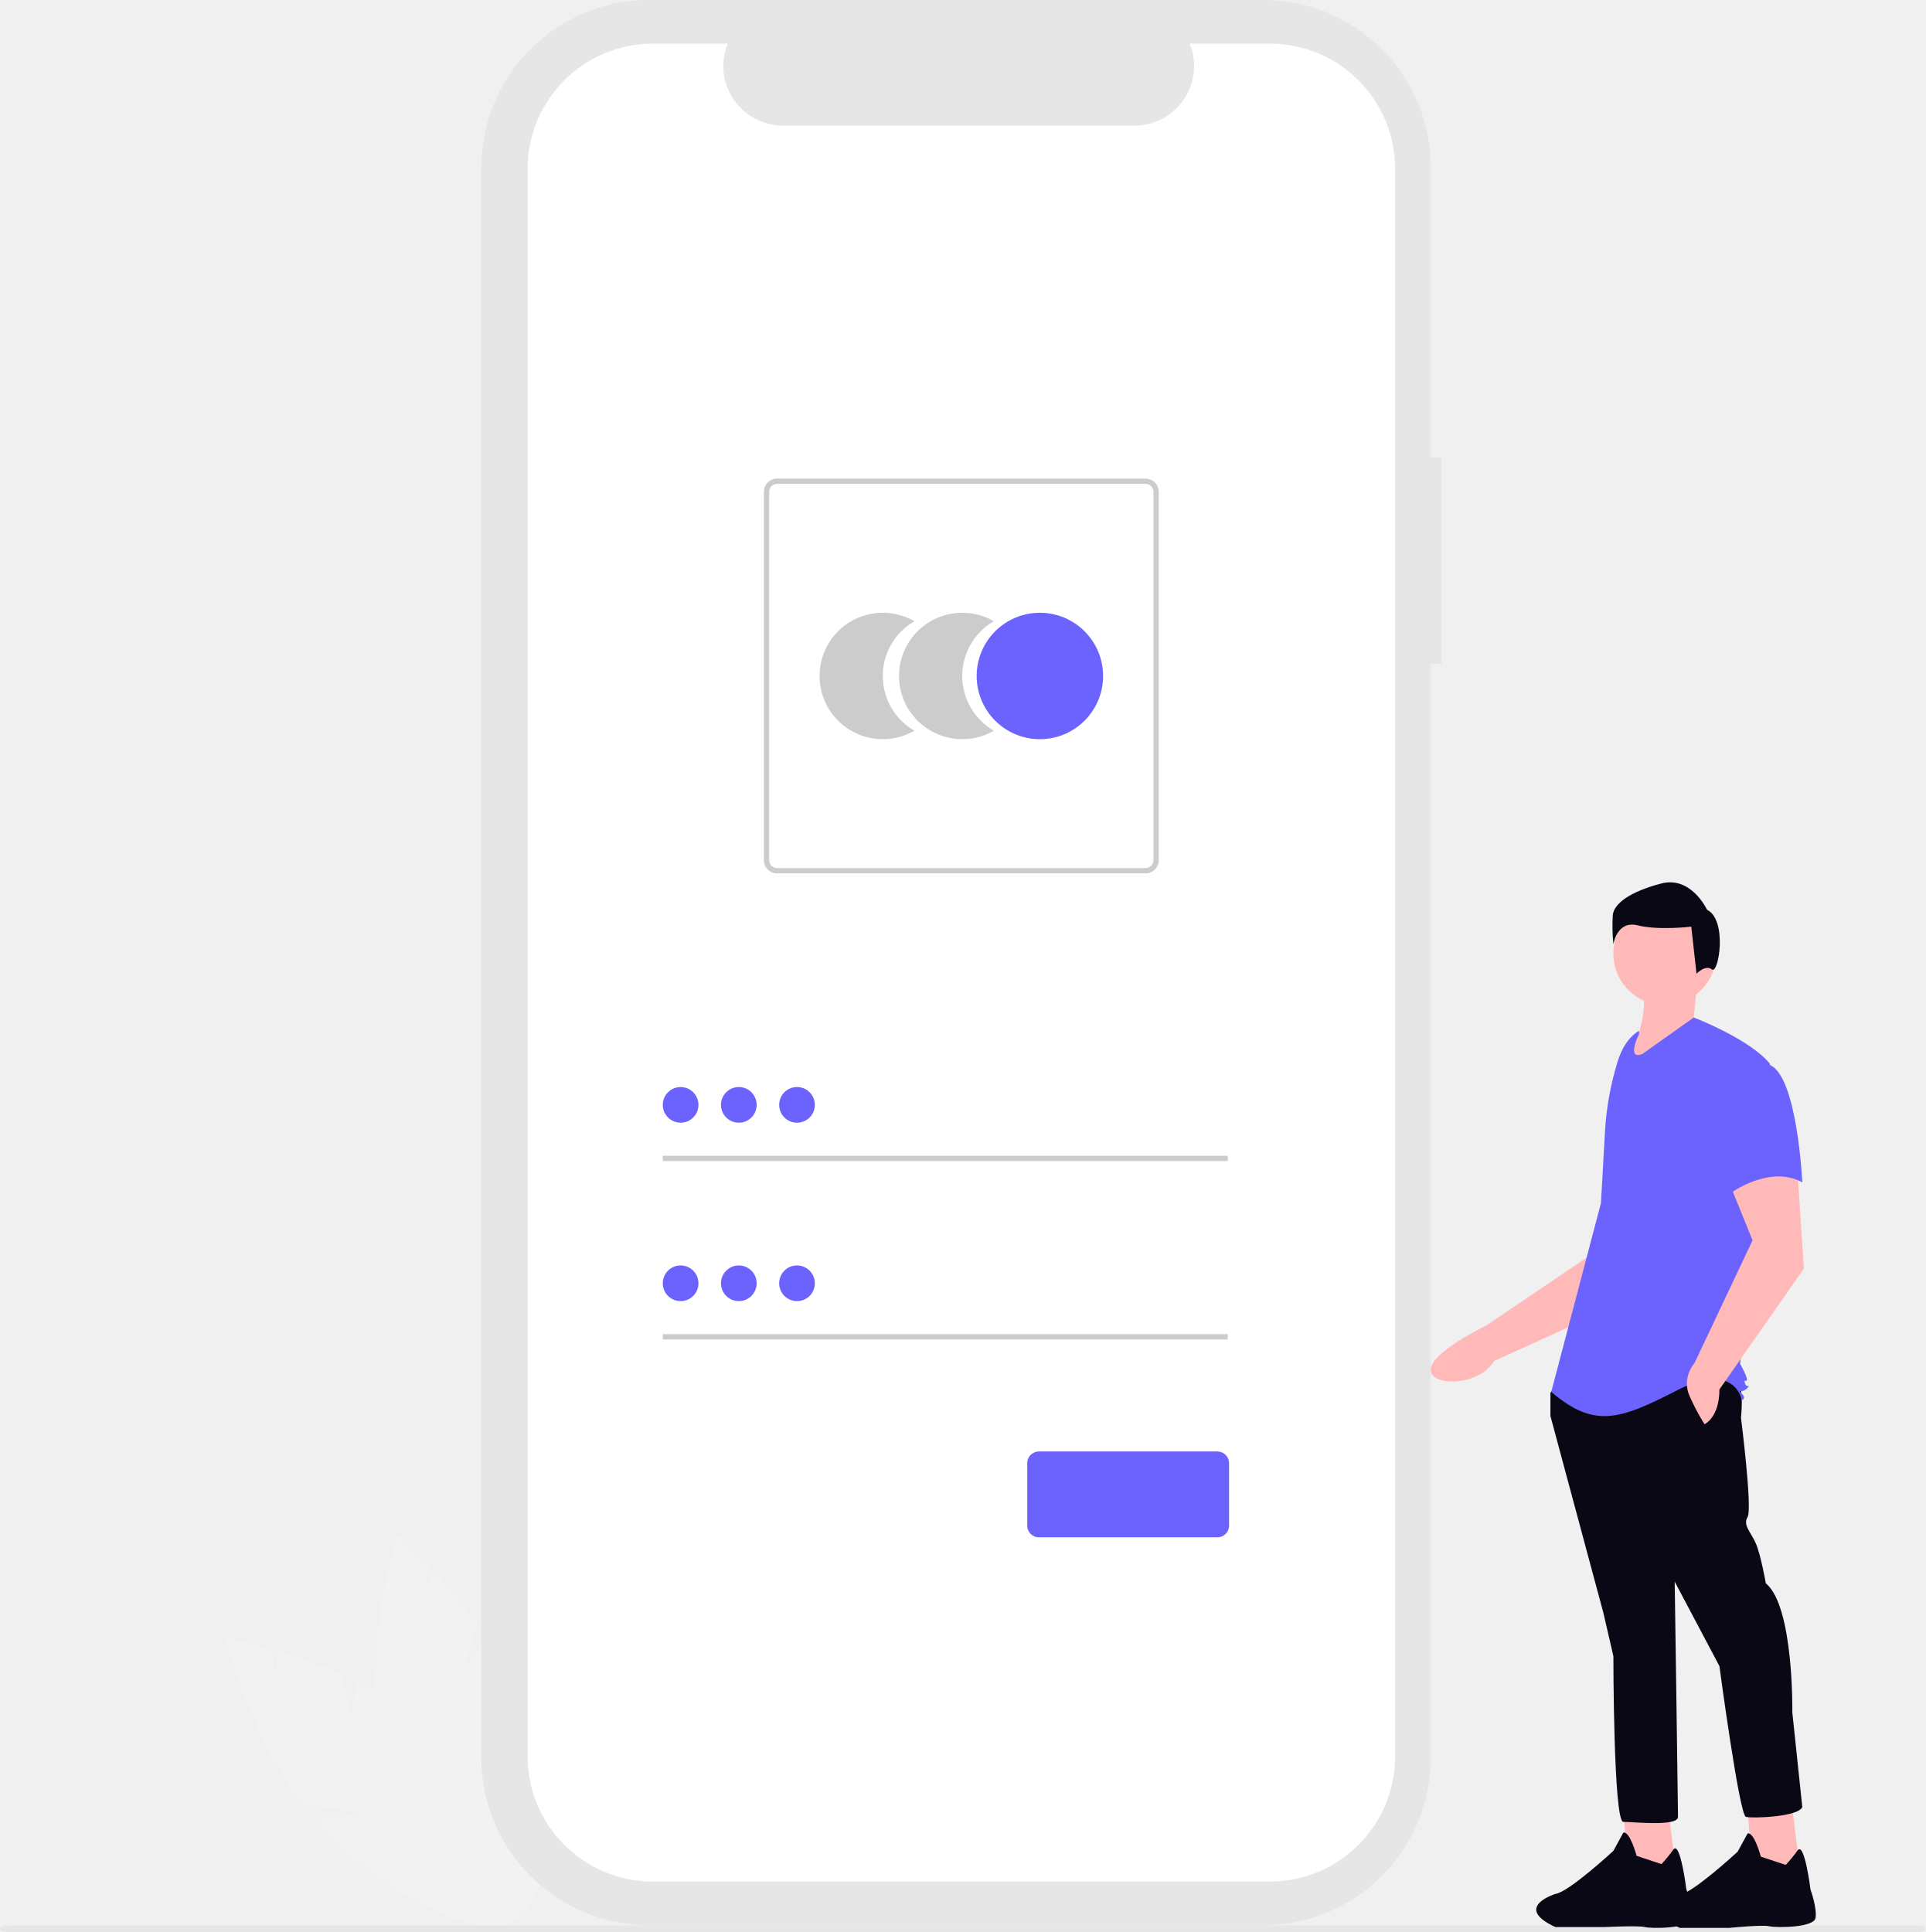
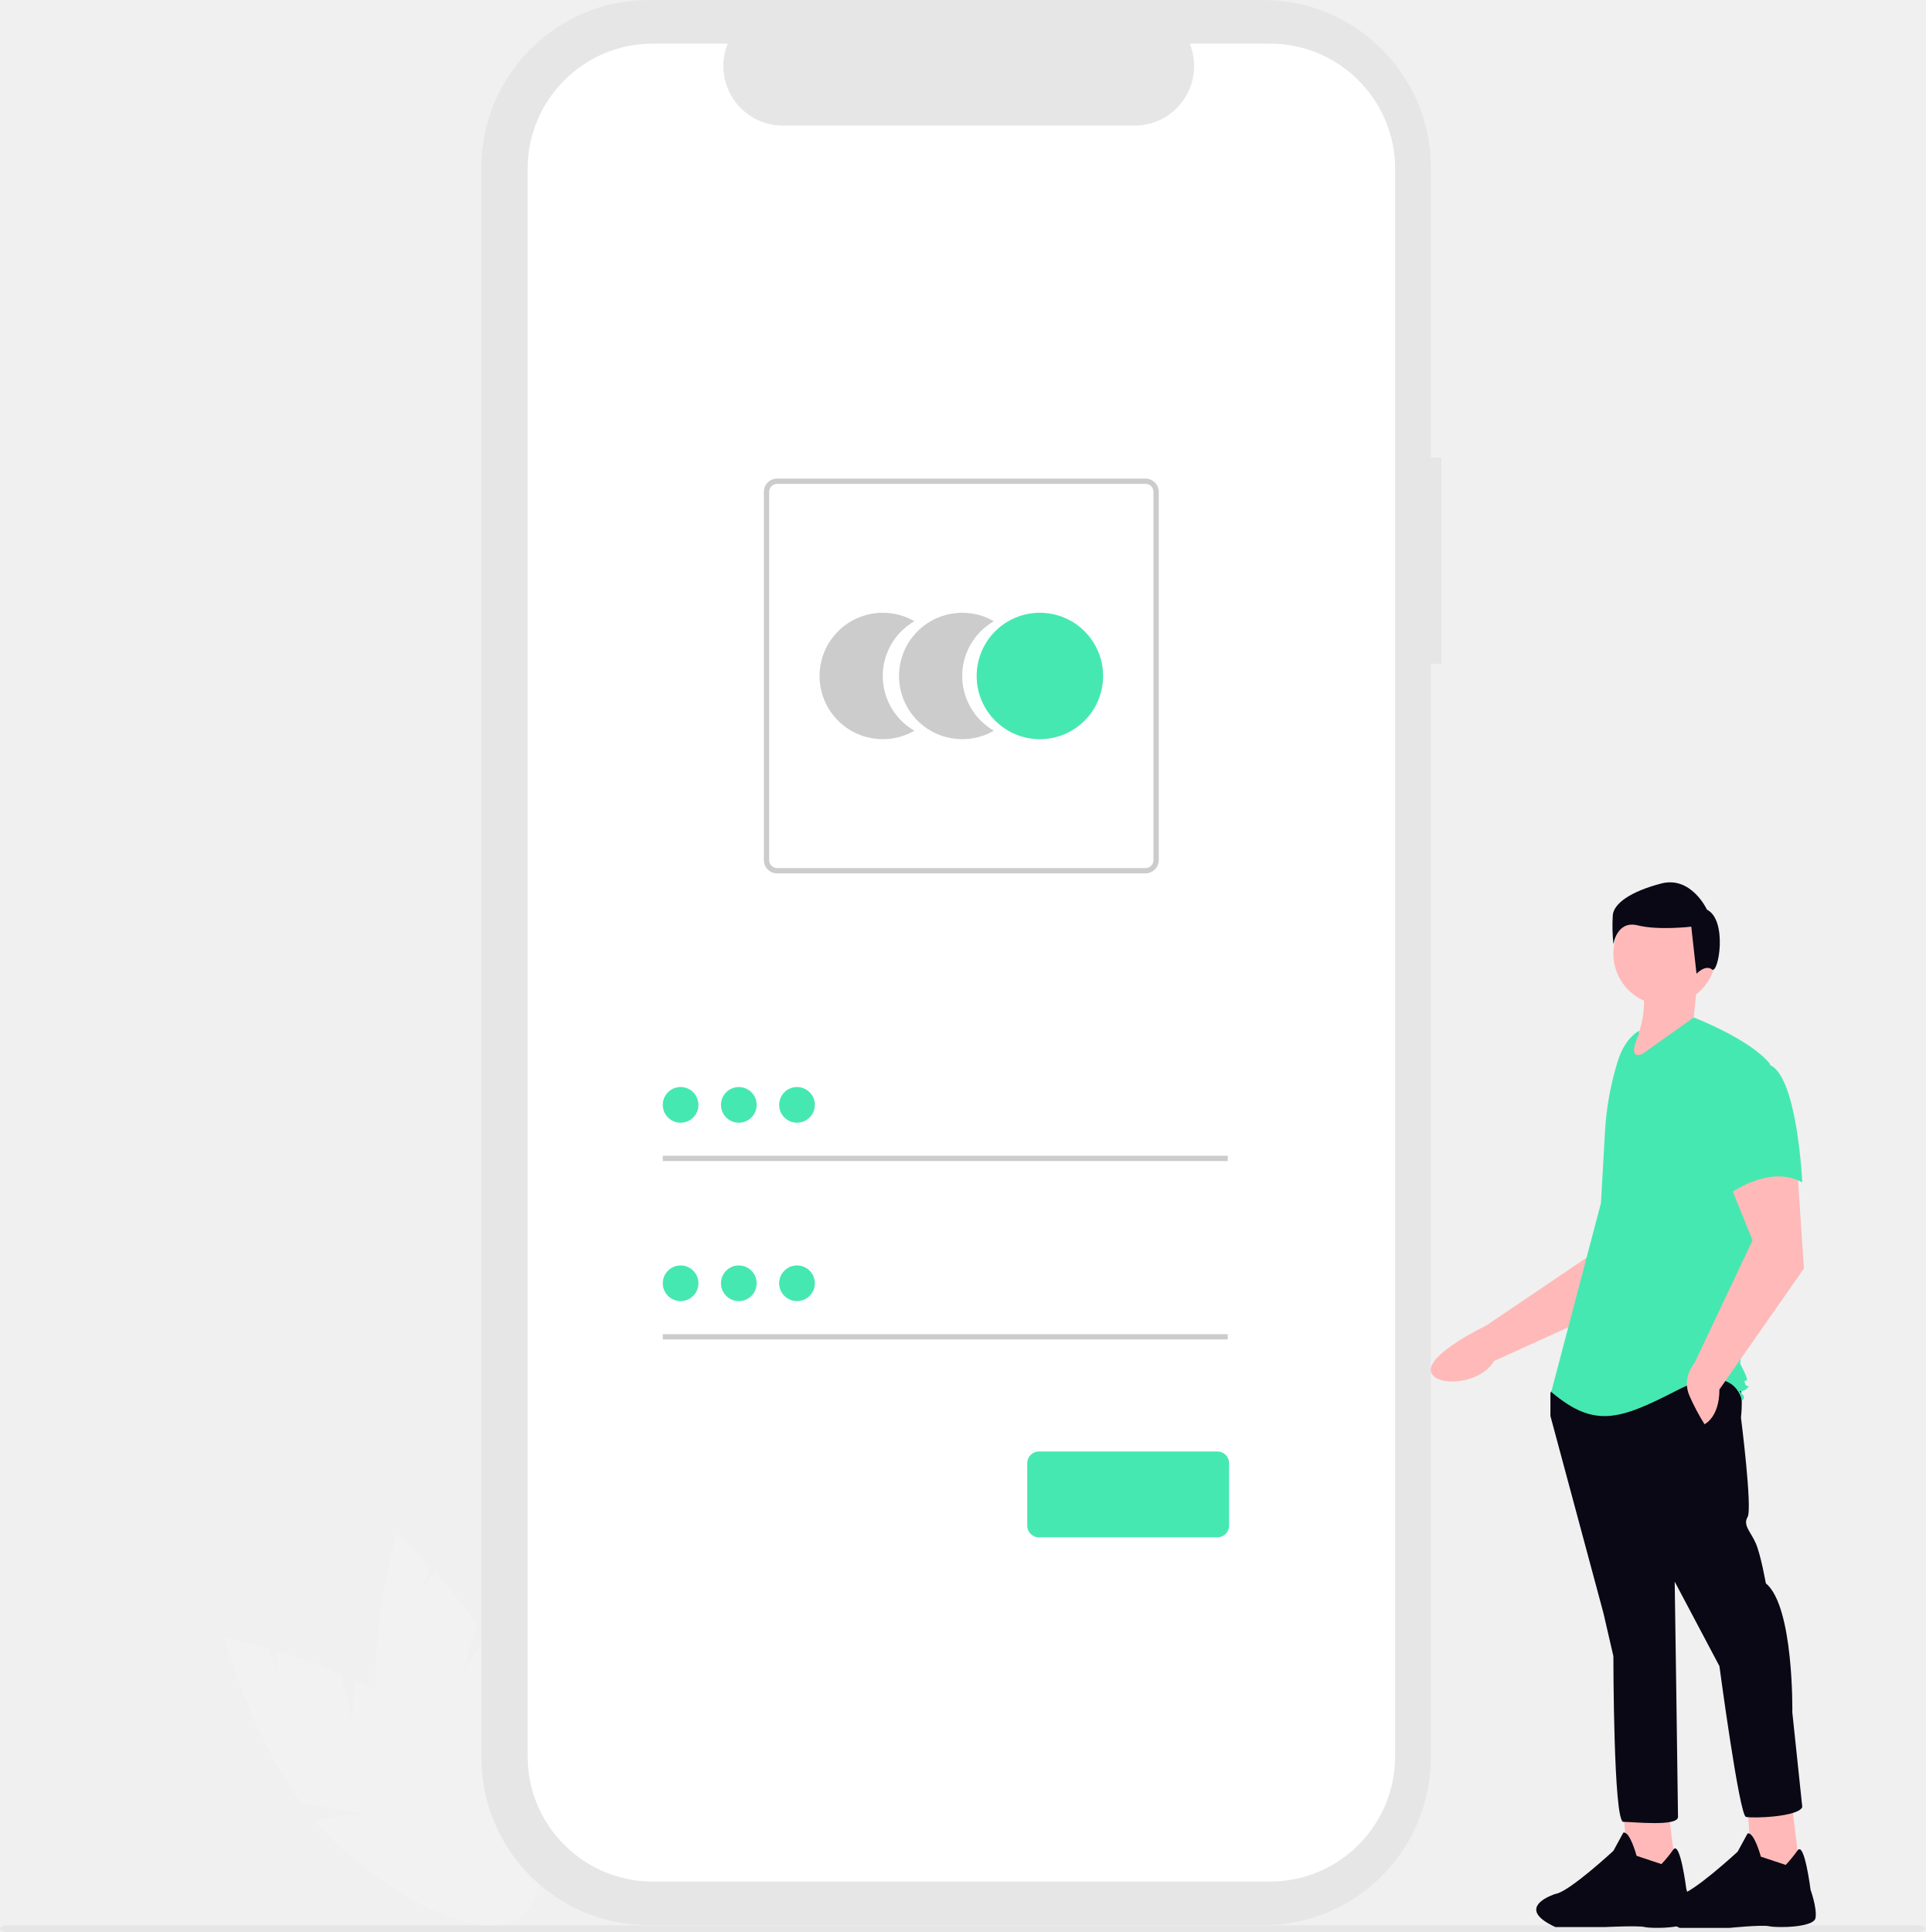
<svg xmlns="http://www.w3.org/2000/svg" width="720" height="722.539" viewBox="0 0 720 722.539" role="img" artist="Katerina Limpitsouni" source="https://undraw.co/">
  <g id="Group_64" data-name="Group 64" transform="translate(-600.001 -166)">
    <g id="Group_63" data-name="Group 63" transform="translate(39.127 -21.613)">
      <path id="Path_1-656" data-name="Path 1" d="M275.321,690.449,270.949,673.2a223.916,223.916,0,0,0-23.758-8.524l-.552,8.015-2.238-8.83c-10.012-2.862-16.824-4.121-16.824-4.121s9.2,34.987,28.5,61.735l22.486,3.95-17.469,2.519a90.608,90.608,0,0,0,7.811,8.28c28.072,26.057,59.34,38.013,69.838,26.7s-3.749-41.6-31.822-67.656c-8.7-8.078-19.635-14.56-30.579-19.664Z" transform="translate(417.297 140.418)" fill="#f2f2f2" />
      <path id="Path_2-657" data-name="Path 2" d="M345.1,652.214l5.171-17.023a223.933,223.933,0,0,0-15.931-19.578l-4.615,6.576,2.648-8.716c-7.093-7.623-12.273-12.221-12.273-12.221s-10.208,34.706-7.516,67.579l17.207,15-16.259-6.874a90.606,90.606,0,0,0,2.409,11.128c10.562,36.817,31.149,63.214,45.982,58.958s18.295-37.551,7.732-74.368c-3.274-11.414-9.283-22.614-16.013-32.638Z" transform="translate(389.102 159.921)" fill="#f2f2f2" />
    </g>
    <g id="Group_62" data-name="Group 62" transform="translate(44.037 -0.462)">
      <path id="Path_22-658" data-name="Path 22" d="M734.978,247.559h-3.956V139.187A62.725,62.725,0,0,0,668.3,76.462H438.687a62.725,62.725,0,0,0-62.725,62.725V733.736a62.725,62.725,0,0,0,62.725,62.725H668.3a62.725,62.725,0,0,0,62.724-62.724V324.7h3.956Z" transform="translate(360 90)" fill="#e6e6e6" />
      <path id="Path_23-659" data-name="Path 23" d="M671.423,93.336H641.454a22.255,22.255,0,0,1-20.607,30.659H489.306A22.254,22.254,0,0,1,468.7,93.335H440.708a46.843,46.843,0,0,0-46.843,46.843V733.864a46.843,46.843,0,0,0,46.843,46.843H671.423a46.843,46.843,0,0,0,46.843-46.843h0V140.177a46.843,46.843,0,0,0-46.842-46.842Z" transform="translate(359.405 89.439)" fill="#fff" />
      <path id="Path_6-660" data-name="Path 6" d="M530.421,337.151a23.626,23.626,0,0,1,11.827-20.472,23.637,23.637,0,1,0,0,40.939,23.621,23.621,0,0,1-11.823-20.467Z" transform="translate(355.65 82.117)" fill="#ccc" />
      <path id="Path_7-661" data-name="Path 7" d="M561.158,337.151a23.625,23.625,0,0,1,11.827-20.472,23.637,23.637,0,1,0,0,40.939,23.621,23.621,0,0,1-11.823-20.467Z" transform="translate(354.627 82.117)" fill="#ccc" />
-       <circle id="Ellipse_1" data-name="Ellipse 1" cx="23.637" cy="23.637" r="23.637" transform="translate(921.189 395.631)" fill="#6c63ff" />
+       <circle id="Ellipse_1" data-name="Ellipse 1" cx="23.637" cy="23.637" r="23.637" transform="translate(921.189 395.631)" fill="#46e8b1" />
      <path id="Path_8-662" data-name="Path 8" d="M627.963,409.252H490.2a4.953,4.953,0,0,1-4.947-4.947V266.543A4.953,4.953,0,0,1,490.2,261.6H627.963a4.953,4.953,0,0,1,4.947,4.947V404.3a4.953,4.953,0,0,1-4.947,4.947ZM490.2,263.576a2.971,2.971,0,0,0-2.968,2.968V404.306a2.971,2.971,0,0,0,2.968,2.968H627.963a2.971,2.971,0,0,0,2.968-2.968V266.544a2.971,2.971,0,0,0-2.968-2.968Z" transform="translate(356.366 83.844)" fill="#ccc" />
      <rect id="Rectangle_1" data-name="Rectangle 1" width="211.284" height="1.979" transform="translate(803.805 598.696)" fill="#ccc" />
-       <circle id="Ellipse_2" data-name="Ellipse 2" cx="6.672" cy="6.672" r="6.672" transform="translate(803.805 572.996)" fill="#6c63ff" />
+       <circle id="Ellipse_2" data-name="Ellipse 2" cx="6.672" cy="6.672" r="6.672" transform="translate(803.805 572.996)" fill="#46e8b1" />
      <rect id="Rectangle_2" data-name="Rectangle 2" width="211.284" height="1.979" transform="translate(803.805 665.417)" fill="#ccc" />
-       <circle id="Ellipse_3" data-name="Ellipse 3" cx="6.672" cy="6.672" r="6.672" transform="translate(803.805 639.718)" fill="#6c63ff" />
-       <path id="Path_977-663" data-name="Path 977" d="M658.244,670.068H591.472a4.355,4.355,0,0,1-4.35-4.35v-23.4a4.355,4.355,0,0,1,4.35-4.35h66.772a4.355,4.355,0,0,1,4.35,4.35v23.4a4.355,4.355,0,0,1-4.35,4.35Z" transform="translate(352.978 71.328)" fill="#6c63ff" />
-       <circle id="Ellipse_7" data-name="Ellipse 7" cx="6.672" cy="6.672" r="6.672" transform="translate(825.57 572.996)" fill="#6c63ff" />
-       <circle id="Ellipse_8" data-name="Ellipse 8" cx="6.672" cy="6.672" r="6.672" transform="translate(847.335 572.996)" fill="#6c63ff" />
-       <circle id="Ellipse_9" data-name="Ellipse 9" cx="6.672" cy="6.672" r="6.672" transform="translate(825.57 639.718)" fill="#6c63ff" />
-       <circle id="Ellipse_10" data-name="Ellipse 10" cx="6.672" cy="6.672" r="6.672" transform="translate(847.335 639.718)" fill="#6c63ff" />
+       <circle id="Ellipse_3" data-name="Ellipse 3" cx="6.672" cy="6.672" r="6.672" transform="translate(803.805 639.718)" fill="#46e8b1" />
+       <path id="Path_977-663" data-name="Path 977" d="M658.244,670.068H591.472a4.355,4.355,0,0,1-4.35-4.35v-23.4a4.355,4.355,0,0,1,4.35-4.35h66.772a4.355,4.355,0,0,1,4.35,4.35v23.4a4.355,4.355,0,0,1-4.35,4.35Z" transform="translate(352.978 71.328)" fill="#46e8b1" />
+       <circle id="Ellipse_7" data-name="Ellipse 7" cx="6.672" cy="6.672" r="6.672" transform="translate(825.57 572.996)" fill="#46e8b1" />
+       <circle id="Ellipse_8" data-name="Ellipse 8" cx="6.672" cy="6.672" r="6.672" transform="translate(847.335 572.996)" fill="#46e8b1" />
+       <circle id="Ellipse_9" data-name="Ellipse 9" cx="6.672" cy="6.672" r="6.672" transform="translate(825.57 639.718)" fill="#46e8b1" />
+       <circle id="Ellipse_10" data-name="Ellipse 10" cx="6.672" cy="6.672" r="6.672" transform="translate(847.335 639.718)" fill="#46e8b1" />
    </g>
    <path id="Path_88-664" data-name="Path 88" d="M966.106,823.539H251.642c-1.529,0-2.768-.546-2.768-1.218s1.239-1.219,2.768-1.219H966.106c1.528,0,2.768.546,2.768,1.219S967.634,823.539,966.106,823.539Z" transform="translate(351.127 65)" fill="#e6e6e6" />
    <g id="Group_61" data-name="Group 61" transform="translate(-21145.078 -2078.104)">
      <path id="Path_92-665" data-name="Path 92" d="M893.722,361.268l-16.8,33.257L826.7,417.359c-5.364,9.065-22.409,9.759-23.649,3.9-1.391-6.576,20.7-17.161,20.7-17.161l42.012-28.416,3.676-24.463Z" transform="translate(21477.109 2335.737)" fill="#ffb9b9" />
      <path id="Path_93-666" data-name="Path 93" d="M742.662,464.215,745.76,489l-17.969,1.24-1.858-26.023Z" transform="translate(21626.188 2455.967)" fill="#ffb9b9" />
      <path id="Path_94-667" data-name="Path 94" d="M900.869,676.83a48.641,48.641,0,0,0,4.434-5.422c2.575-3.564,4.86,14.716,4.86,14.716s2.479,7.435,1.859,11.153-14.87,3.718-17.349,3.1-14.87,0-14.87,0H861.215c-16.11-7.435,0-12.392,0-12.392,4.957-.62,21.686-16.11,21.686-16.11l3.718-6.815c2.478-.62,4.957,8.674,4.957,8.674Z" transform="translate(21465.504 2264.419)" fill="#090814" />
      <path id="Path_95-668" data-name="Path 95" d="M802.8,464.616l3.1,24.784-17.969,1.24-1.859-26.024Z" transform="translate(21612.521 2455.876)" fill="#ffb9b9" />
      <path id="Path_96-669" data-name="Path 96" d="M961.005,677.231a48.7,48.7,0,0,0,4.434-5.422c2.575-3.564,4.86,14.716,4.86,14.716s2.478,6.816,1.859,10.533-14.87,3.717-17.349,3.1-14.87.62-14.87.62H921.351c-16.11-7.435,0-12.392,0-12.392,4.957-.62,21.686-16.11,21.686-16.11l3.718-6.815c2.478-.62,4.957,8.674,4.957,8.674Z" transform="translate(21451.836 2264.328)" fill="#090814" />
      <path id="Path_97-670" data-name="Path 97" d="M930.929,446.165c2.479,3.1,1.239,13.631,1.239,13.631s4.337,34.078,2.478,37.176,1.239,5.576,3.1,9.914,3.718,14.87,3.718,14.87c10.533,8.674,9.914,48.329,9.914,48.329l3.717,35.317c-1.239,3.718-18.588,4.337-21.066,3.718s-9.914-56.384-9.914-56.384l-16.729-31.6s1.239,84.265,1.239,87.983-16.729,1.859-20.447,1.859-3.718-61.96-3.718-61.96l-3.718-16.109-19.827-73.732V450.5l3.1-4.337S928.451,443.067,930.929,446.165Z" transform="translate(21463.943 2314.471)" fill="#090814" />
      <circle id="Ellipse_11" data-name="Ellipse 11" cx="19.208" cy="19.208" r="19.208" transform="translate(22348.404 2581.572)" fill="#ffb9b9" />
      <path id="Path_98-671" data-name="Path 98" d="M901.99,251.326c3.893,8.67,1.588,20.779-6.2,34.078l31.6-14.87-4.957-4.337,1.239-12.392Z" transform="translate(21456.018 2358.437)" fill="#ffb9b9" />
-       <path id="Path_99-672" data-name="Path 99" d="M894.154,275.527c-4.138,2.46-6.613,6.98-8.034,11.58a109.735,109.735,0,0,0-4.716,26.218l-1.5,26.64L861.316,410.6c16.109,13.631,25.4,10.533,47.089-.62S932.57,413.7,932.57,413.7s1.859-.62,0-2.478,0,0,1.859-1.859,0,0-.62-1.859,0-.62.62-1.239-2.478-6.2-2.478-6.2l4.957-46.47,6.2-65.677c-7.435-9.294-28.5-17.349-28.5-17.349L895.394,284.2c-6.2,2.478-1.239-7.435-1.239-7.435Z" transform="translate(21463.852 2354.064)" fill="#6c63ff" />
+       <path id="Path_99-672" data-name="Path 99" d="M894.154,275.527c-4.138,2.46-6.613,6.98-8.034,11.58a109.735,109.735,0,0,0-4.716,26.218l-1.5,26.64L861.316,410.6c16.109,13.631,25.4,10.533,47.089-.62S932.57,413.7,932.57,413.7s1.859-.62,0-2.478,0,0,1.859-1.859,0,0-.62-1.859,0-.62.62-1.239-2.478-6.2-2.478-6.2l4.957-46.47,6.2-65.677c-7.435-9.294-28.5-17.349-28.5-17.349L895.394,284.2c-6.2,2.478-1.239-7.435-1.239-7.435Z" transform="translate(21463.852 2354.064)" fill="#46e8b1" />
      <path id="Path_100-673" data-name="Path 100" d="M968.242,343.937l2.478,37.176-31.6,45.231c0,10.533-5.576,13.012-5.576,13.012a81.9,81.9,0,0,1-5.576-10.533c-3.1-6.816,1.859-12.392,1.859-12.392l21.686-45.85-9.294-22.925Z" transform="translate(21448.936 2337.39)" fill="#ffb9b9" />
-       <path id="Path_101-674" data-name="Path 101" d="M960.1,293.046c10.533,3.718,12.392,43.992,12.392,43.992-12.392-6.816-27.262,4.337-27.262,4.337s-3.1-10.533-6.816-24.164a23.68,23.68,0,0,1,4.957-22.306S949.563,289.329,960.1,293.046Z" transform="translate(21446.549 2349.247)" fill="#6c63ff" />
+       <path id="Path_101-674" data-name="Path 101" d="M960.1,293.046c10.533,3.718,12.392,43.992,12.392,43.992-12.392-6.816-27.262,4.337-27.262,4.337s-3.1-10.533-6.816-24.164a23.68,23.68,0,0,1,4.957-22.306S949.563,289.329,960.1,293.046Z" transform="translate(21446.549 2349.247)" fill="#46e8b1" />
      <path id="Path_102-675" data-name="Path 102" d="M928.148,237.734c-2.445-1.956-5.781,1.6-5.781,1.6l-1.956-17.606s-12.226,1.467-20.051-.489-9.047,7.091-9.047,7.091a62.8,62.8,0,0,1-.245-11c.489-4.4,6.847-8.8,18.095-11.737s17.116,9.781,17.116,9.781C934.1,219.283,930.593,239.691,928.148,237.734Z" transform="translate(21457.121 2368.931)" fill="#090814" />
    </g>
  </g>
</svg>
